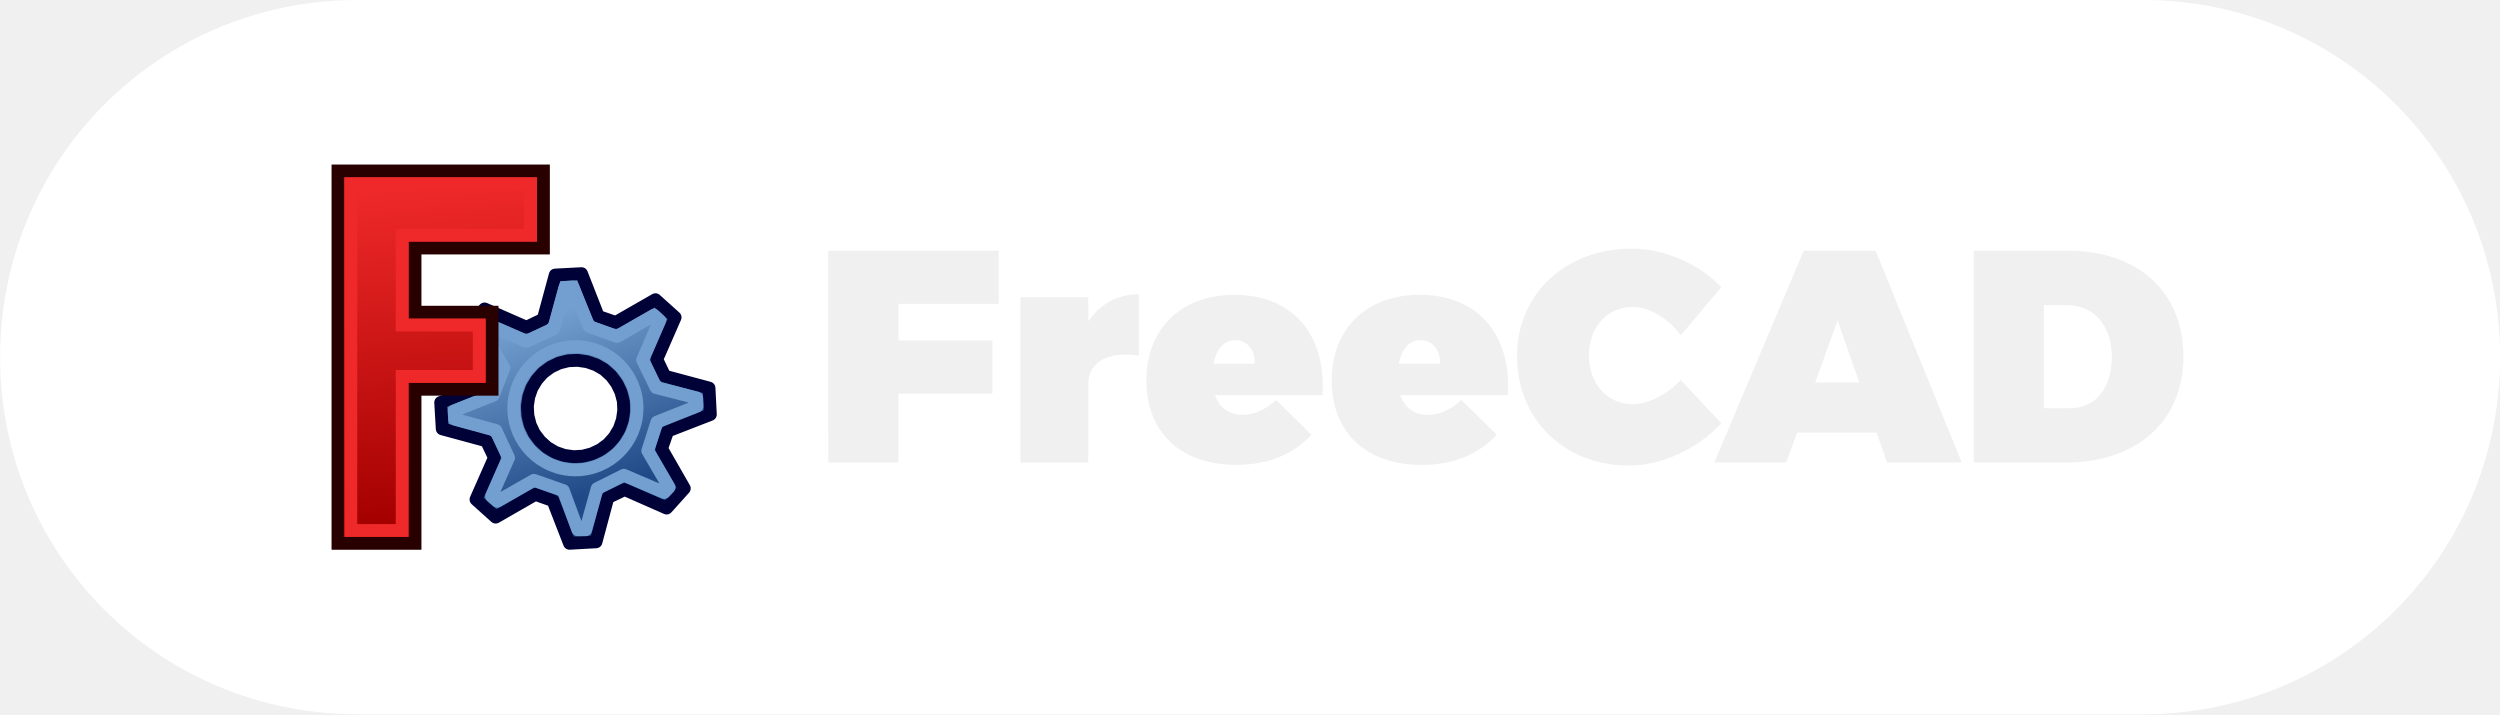
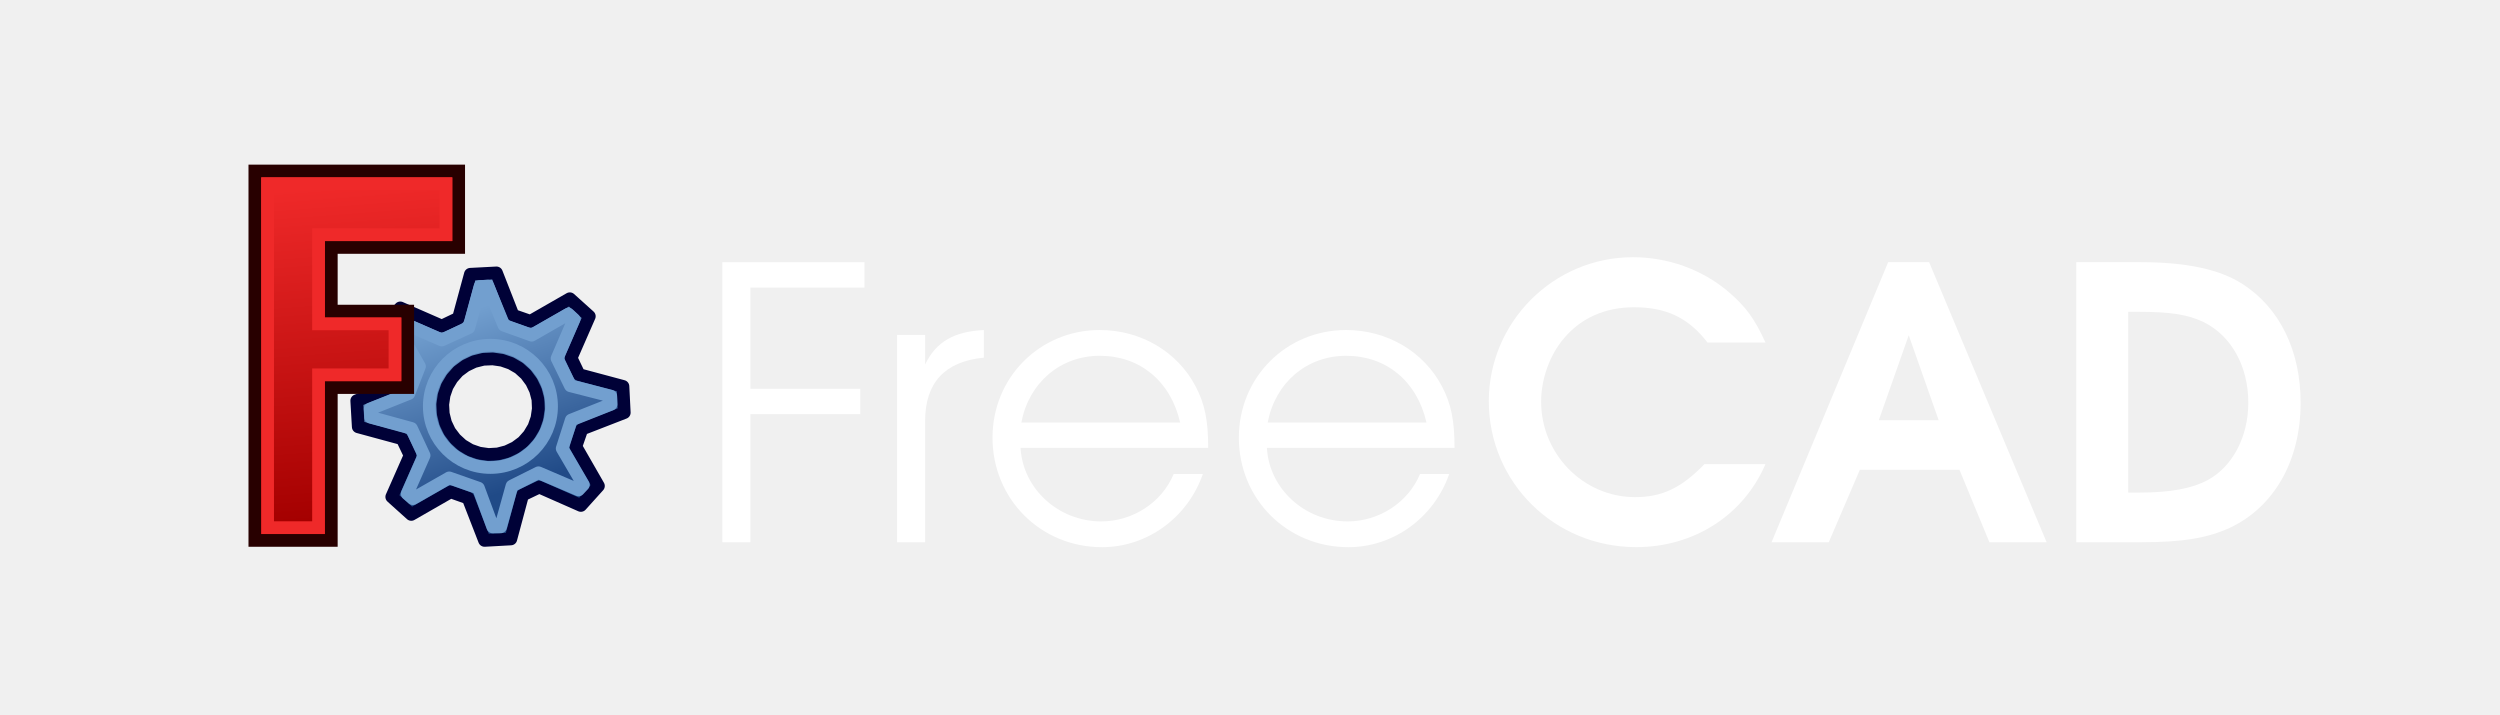
- <svg xmlns="http://www.w3.org/2000/svg" width="140" height="40" version="1.1" viewBox="0 0 37.042 10.583">
-   <defs>
+ <svg xmlns="http://www.w3.org/2000/svg" xmlns:xlink="http://www.w3.org/1999/xlink" width="140" height="40" version="1.1" viewBox="0 0 37.042 10.583" id="svg36">
+   <defs id="defs12">
    <linearGradient id="linearGradient954" x1="-146.74" x2="-157.32" y1="58.262" y2="26.521" gradientTransform="matrix(6.9077,0,0,6.9077,-4100,1055.2)" gradientUnits="userSpaceOnUse">
-       <stop stop-color="#204a87" offset="0" />
-       <stop stop-color="#729fcf" offset="1" />
+       <stop stop-color="#204a87" offset="0" id="stop2" />
+       <stop stop-color="#729fcf" offset="1" id="stop4" />
    </linearGradient>
    <linearGradient id="linearGradient956" x1="-206.7" x2="-211.4" y1="68.842" y2="7.711" gradientTransform="matrix(6.843,0,0,6.843,-3961.1,1029.7)" gradientUnits="userSpaceOnUse">
-       <stop stop-color="#a40000" offset="0" />
-       <stop stop-color="#ef2929" offset="1" />
+       <stop stop-color="#a40000" offset="0" id="stop7" />
+       <stop stop-color="#ef2929" offset="1" id="stop9" />
+     </linearGradient>
+     <linearGradient xlink:href="#linearGradient3864-9" id="linearGradient58625" gradientUnits="userSpaceOnUse" gradientTransform="matrix(1.009449,0,0,1.009449,-20.30797,3.726008)" x1="-146.745" y1="58.262" x2="-157.325" y2="26.521" />
+     <linearGradient id="linearGradient3864-9">
+       <stop style="stop-color:#204a87;stop-opacity:1" offset="0" id="stop3866-1" />
+       <stop style="stop-color:#729fcf;stop-opacity:1" offset="1" id="stop3868-1" />
+     </linearGradient>
+     <linearGradient xlink:href="#linearGradient3682-0" id="linearGradient3806-5-6-0-0" x1="-206.699" y1="68.842" x2="-211.402" y2="7.711" gradientUnits="userSpaceOnUse" />
+     <linearGradient id="linearGradient3682-0">
+       <stop id="stop3684-0" offset="0" style="stop-color:#a40000;stop-opacity:1" />
+       <stop id="stop3686-0" offset="1" style="stop-color:#ef2929;stop-opacity:1" />
    </linearGradient>
  </defs>
-   <g transform="matrix(.73278 0 0 .73278 -282.07 -84.832)" stroke-width="1.413">
-     <g transform="matrix(.85156 0 0 .85156 56.981 19.2)">
-       <path d="m393.6 113.4c-4.698 0-8.48 3.782-8.48 8.48 0 4.698 3.782 8.48 8.48 8.48h42.401c4.698 0 8.48-3.782 8.48-8.48 0-4.698-3.782-8.48-8.48-8.48zm30.264 5.904c0.768 0 1.608 0.359 2.124 0.918l-0.961 1.141c-0.301-0.409-0.753-0.675-1.141-0.675-0.603 0-1.041 0.481-1.041 1.148 0 0.674 0.438 1.162 1.041 1.162 0.359 0 0.811-0.222 1.141-0.574l0.961 1.026c-0.56 0.61-1.413 1.005-2.188 1.005-1.542 0-2.662-1.098-2.662-2.597 0-1.478 1.148-2.554 2.726-2.554zm-19.08 0.05h4.047v1.262h-2.382v0.869h2.232v1.262h-2.232v1.636h-1.664zm23.161 0h1.708l2.045 5.029h-1.772l-0.251-0.711h-1.887l-0.259 0.711h-1.707zm4.038 0h2.246c1.657 0 2.733 0.983 2.733 2.511 0 1.528-1.098 2.518-2.798 2.518h-2.181zm-19.825 1.033v1.456c-0.725-0.108-1.198 0.151-1.198 0.667v1.873h-1.614v-3.924h1.614v0.574c0.273-0.409 0.689-0.646 1.198-0.646zm2.275 0.014c1.37 0 2.174 0.932 2.088 2.382h-2.554c0.108 0.308 0.337 0.466 0.653 0.466 0.273 0 0.552-0.122 0.796-0.352l0.84 0.825c-0.416 0.459-1.019 0.717-1.78 0.717-1.342 0-2.138-0.789-2.138-2.002 0-1.241 0.832-2.037 2.095-2.037zm4.4 0c1.37 0 2.174 0.932 2.088 2.382h-2.554c0.108 0.308 0.337 0.466 0.653 0.466 0.273 0 0.552-0.122 0.796-0.352l0.84 0.825c-0.416 0.459-1.019 0.717-1.78 0.717-1.342 0-2.138-0.789-2.138-2.002 0-1.241 0.832-2.037 2.095-2.037zm14.815 0.244v2.447h0.624c0.603 0 0.99-0.474 0.99-1.213 0-0.746-0.423-1.234-1.069-1.234zm-4.899 0.366-0.531 1.471h1.048zm-14.301 0.466c-0.28 0-0.452 0.23-0.517 0.56h0.976c0.022-0.323-0.179-0.56-0.459-0.56zm4.4 0c-0.28 0-0.452 0.23-0.517 0.56h0.976c0.021-0.323-0.179-0.56-0.459-0.56z" fill="#fff" stroke-width="1.428" style="paint-order:normal" />
-       <g transform="matrix(.01895 0 0 .01895 496.38 97.405)" stroke-width="16.089">
-         <g stroke-linecap="round" stroke-linejoin="round">
-           <path d="m-5050.1 1219.6-49.724 28.528-21.957-7.619-20.949-53.543-32.952 1.734-15.032 55.363-21.037 10.073-52.469-22.952-22.165 24.628 28.528 49.724-7.796 21.891-53.539 20.952 1.915 33.016 55.364 15.032 10.073 21.037-23.129 52.405 24.628 22.162 49.724-28.528 22.067 7.862 20.772 53.472 33.196-1.855 14.856-55.427 21.037-10.073 52.581 23.192 22.162-24.627-28.529-49.724 7.683-22.131 53.476-20.776-1.673-33.128-55.427-14.856-10.075-21.037 23.019-52.646zm-74.47 81.539 10.207 5.922 8.841 8.018 7.082 9.569 5.093 10.638 3.01 11.468 0.488 11.755-1.703 11.747-3.874 11.156-6.163 10.319-7.778 8.732-9.568 7.078-10.638 5.093-11.469 3.01-11.818 0.668-11.752-1.703-11.152-3.874-10.32-6.163-8.668-7.953-7.145-9.392-5.093-10.638-2.919-11.645-0.668-11.819 1.702-11.748 3.874-11.155 6.099-10.143 7.842-8.908 9.568-7.078 10.638-5.093 11.646-2.919 11.754-0.488 11.748 1.703 11.155 3.874z" fill="url(#linearGradient954)" fill-rule="evenodd" stroke="#000137" />
-           <path d="m-5051.9 1239.1-46.41 26.589-34.992-12.585-20.377-49.343-9.848 0.514-14.175 51.901-34.159 15.579-48.376-21.028-6.477 7.416 26.714 46.926-13.387 34.287-48.826 19.471 0.574 10.483 51.511 14.117 15.966 34.159-21.314 48.319 7.157 6.218 45.893-26.2 36.902 12.931 18.149 49.027h9.866l14.344-51.569 33.512-16.744 50.547 21.63 6.09-6.507-26.716-45.764 11.478-35.926 50.192-19.957-0.334-10.326-50.924-13.053-16.872-34.548 21.341-49.441z" fill="none" stroke="#729fcf" />
-           <circle cx="-5150.4" cy="1355.6" r="77.199" fill="none" stroke="#729fcf" stroke-dashoffset="6" />
-         </g>
-         <path d="m-5447.9 1058.3v466.58h96.534v-193.07h96.534v-96.534h-96.534v-80.444h160.89v-96.534z" fill="url(#linearGradient956)" fill-rule="evenodd" stroke="#280000" />
-         <path d="m-5431.8 1074.4v434.4h64.354v-193.07h96.535v-64.357h-96.535v-112.62h160.89v-64.354z" fill="none" stroke="#ef2929" />
-       </g>
+   <g transform="matrix(.73278 0 0 .73278 -282.07 -84.832)" stroke-width="1.413" id="g34">
+     <g transform="matrix(0.1095457,0,0,0.1095457,413.8867,118.7663)" id="g3813-3-2-2-7-5">
+       <path style="display:inline;overflow:visible;visibility:visible;fill:url(#linearGradient58625);fill-opacity:1;fill-rule:evenodd;stroke:#000137;stroke-width:2.351;stroke-linecap:round;stroke-linejoin:round;stroke-miterlimit:4;stroke-dasharray:none;stroke-dashoffset:0;stroke-opacity:1;marker:none;enable-background:accumulate" d="m -159.147,27.763 -7.266,4.169 -3.209,-1.114 -3.061,-7.824 -4.816,0.253 -2.197,8.09 -3.074,1.472 -7.668,-3.354 -3.239,3.599 4.169,7.266 -1.139,3.199 -7.824,3.061 0.279,4.825 8.09,2.197 1.472,3.074 -3.38,7.658 3.599,3.239 7.266,-4.169 3.225,1.149 3.036,7.815 4.851,-0.269 2.171,-8.1 3.074,-1.472 7.684,3.389 3.239,-3.599 -4.169,-7.266 1.123,-3.234 7.815,-3.036 -0.244,-4.841 -8.1,-2.171 -1.472,-3.074 3.364,-7.693 z m -10.883,11.916 1.492,0.865 1.292,1.172 1.035,1.398 0.744,1.555 0.438,1.676 0.072,1.718 -0.248,1.717 -0.566,1.63 -0.901,1.508 -1.137,1.276 -1.398,1.035 -1.555,0.744 -1.676,0.438 -1.727,0.098 -1.717,-0.248 -1.63,-0.566 -1.508,-0.901 -1.267,-1.162 -1.044,-1.373 -0.744,-1.555 -0.428,-1.702 -0.098,-1.727 0.248,-1.717 0.566,-1.63 0.891,-1.482 1.146,-1.302 1.398,-1.035 1.555,-0.744 1.702,-0.428 1.718,-0.072 1.717,0.248 1.63,0.566 z" id="path3659-5-9-6-17-0" />
+       <path style="display:inline;overflow:visible;visibility:visible;fill:none;stroke:#729fcf;stroke-width:2.351;stroke-linecap:round;stroke-linejoin:round;stroke-miterlimit:4;stroke-dasharray:none;stroke-dashoffset:0;stroke-opacity:1;marker:none;enable-background:accumulate" d="m -159.407,30.604 -6.782,3.885 -5.114,-1.839 -2.978,-7.211 -1.439,0.078 -2.071,7.584 -4.992,2.277 -7.07,-3.073 -0.946,1.084 3.904,6.858 -1.956,5.011 -7.136,2.845 0.082,1.532 7.528,2.063 2.333,4.992 -3.115,7.061 1.046,0.909 6.707,-3.829 5.393,1.889 2.652,7.165 1.442,-0.017 2.096,-7.536 4.897,-2.447 7.387,3.161 0.89,-0.951 -3.904,-6.688 1.677,-5.25 7.335,-2.917 -0.05,-1.509 -7.442,-1.907 -2.466,-5.049 3.119,-7.225 z" id="path3659-5-6-1-1-27-9" />
+       <circle style="fill:none;stroke:#729fcf;stroke-width:1.812;stroke-linecap:round;stroke-linejoin:round;stroke-miterlimit:4;stroke-dasharray:none;stroke-dashoffset:6;stroke-opacity:1" id="path3898-2-8-22-6" transform="matrix(1.297579,0,0,1.297579,-227.204,-4.410065)" cx="41.157" cy="40.103" r="8.694" />
+       <path style="display:inline;overflow:visible;visibility:visible;fill:url(#linearGradient3806-5-6-0-0);fill-opacity:1;fill-rule:evenodd;stroke:#280000;stroke-width:2.351;stroke-linecap:butt;stroke-linejoin:miter;stroke-miterlimit:4;stroke-dasharray:none;stroke-dashoffset:0;stroke-opacity:1;marker:none;enable-background:accumulate" d="m -217.28,4.185 1e-5,68.184 14.107,-2e-6 v -28.214 h 14.107 V 30.048 h -14.107 V 18.292 h 23.512 V 4.185 Z" id="rect3663-8-7-7-61-3" />
+       <path style="display:inline;overflow:visible;visibility:visible;fill:none;stroke:#ef2929;stroke-width:2.351;stroke-linecap:butt;stroke-linejoin:miter;stroke-miterlimit:4;stroke-dasharray:none;stroke-dashoffset:0;stroke-opacity:1;marker:none;enable-background:accumulate" d="m -214.929,6.536 v 63.482 h 9.405 v -28.214 h 14.107 v -9.405 h -14.107 V 15.941 h 23.512 V 6.536 Z" id="rect3663-8-3-0-9-0-8" />
+     </g>
+     <g aria-label="Free" id="text4997-6-5" style="font-size:7.663px;line-height:1.378px;font-family:Evolventa;-inkscape-font-specification:Evolventa;letter-spacing:0px;word-spacing:0px;stroke-width:0.479px;fill:#ffffff;fill-opacity:1">
+       <path d="m 399.537,126.731 h 0.567 v -2.59 h 2.222 v -0.513 h -2.222 v -2.046 h 2.307 v -0.513 h -2.874 z" id="path1605" style="fill:#ffffff;fill-opacity:1" />
+       <path d="m 403.07,126.731 h 0.567 v -2.445 c 0,-0.782 0.398,-1.211 1.188,-1.287 v -0.559 c -0.605,0.031 -0.966,0.238 -1.188,0.697 v -0.598 h -0.567 z" id="path1607" style="fill:#ffffff;fill-opacity:1" />
+       <path d="m 409.361,124.823 c 0,-0.559 -0.069,-0.889 -0.253,-1.241 -0.368,-0.705 -1.111,-1.142 -1.939,-1.142 -1.211,0 -2.169,0.958 -2.169,2.176 0,1.241 0.973,2.215 2.215,2.215 0.912,0 1.732,-0.598 2.038,-1.479 h -0.59 c -0.238,0.575 -0.828,0.958 -1.464,0.958 -0.866,0 -1.586,-0.659 -1.632,-1.487 z m -3.778,-0.513 c 0.153,-0.805 0.789,-1.349 1.586,-1.349 0.812,0 1.433,0.513 1.625,1.349 z" id="path1609" style="fill:#ffffff;fill-opacity:1" />
+       <path d="m 414.342,124.823 c 0,-0.559 -0.069,-0.889 -0.253,-1.241 -0.368,-0.705 -1.111,-1.142 -1.939,-1.142 -1.211,0 -2.169,0.958 -2.169,2.176 0,1.241 0.973,2.215 2.215,2.215 0.912,0 1.732,-0.598 2.038,-1.479 h -0.59 c -0.238,0.575 -0.828,0.958 -1.464,0.958 -0.866,0 -1.586,-0.659 -1.632,-1.487 z m -3.778,-0.513 c 0.153,-0.805 0.789,-1.349 1.586,-1.349 0.812,0 1.433,0.513 1.625,1.349 z" id="path1611" style="fill:#ffffff;fill-opacity:1" />
+     </g>
+     <g aria-label="CAD" id="text4997-3-5-1" style="font-size:7.663px;font-family:Evolventa;-inkscape-font-specification:Evolventa;letter-spacing:0px;word-spacing:0px;stroke-width:0.479px;fill:#ffffff;fill-opacity:1">
+       <path d="m 419.395,125.152 c -0.467,0.483 -0.858,0.667 -1.402,0.667 -1.05,0 -1.9,-0.874 -1.9,-1.931 0,-0.46 0.176,-0.95 0.467,-1.287 0.345,-0.406 0.828,-0.621 1.41,-0.621 0.659,0 1.103,0.215 1.487,0.713 h 1.172 c -0.215,-0.475 -0.398,-0.728 -0.759,-1.035 -0.529,-0.444 -1.211,-0.69 -1.923,-0.69 -1.602,0 -2.912,1.31 -2.912,2.912 0,1.64 1.326,2.95 2.981,2.95 1.165,0 2.169,-0.644 2.613,-1.678 z" style="-inkscape-font-specification:'Evolventa Bold';fill:#ffffff;fill-opacity:1" id="path1632" />
+       <path d="m 420.752,126.731 h 1.157 l 0.628,-1.464 h 2.015 l 0.605,1.464 h 1.157 l -2.376,-5.663 h -0.828 z m 2.169,-2.468 0.605,-1.717 0.605,1.717 z" style="-inkscape-font-specification:'Evolventa Bold';fill:#ffffff;fill-opacity:1" id="path1634" />
+       <path d="m 426.913,126.731 h 1.318 c 0.835,0 1.333,-0.084 1.786,-0.291 0.897,-0.421 1.433,-1.356 1.433,-2.529 0,-1.05 -0.421,-1.916 -1.172,-2.399 -0.46,-0.299 -1.142,-0.444 -2.069,-0.444 h -1.295 z m 1.05,-1.004 v -3.655 h 0.207 c 0.651,0 0.996,0.054 1.318,0.207 0.559,0.276 0.904,0.889 0.904,1.632 0,0.682 -0.314,1.287 -0.82,1.563 -0.314,0.169 -0.751,0.253 -1.379,0.253 z" style="-inkscape-font-specification:'Evolventa Bold';fill:#ffffff;fill-opacity:1" id="path1636" />
    </g>
  </g>
</svg>
